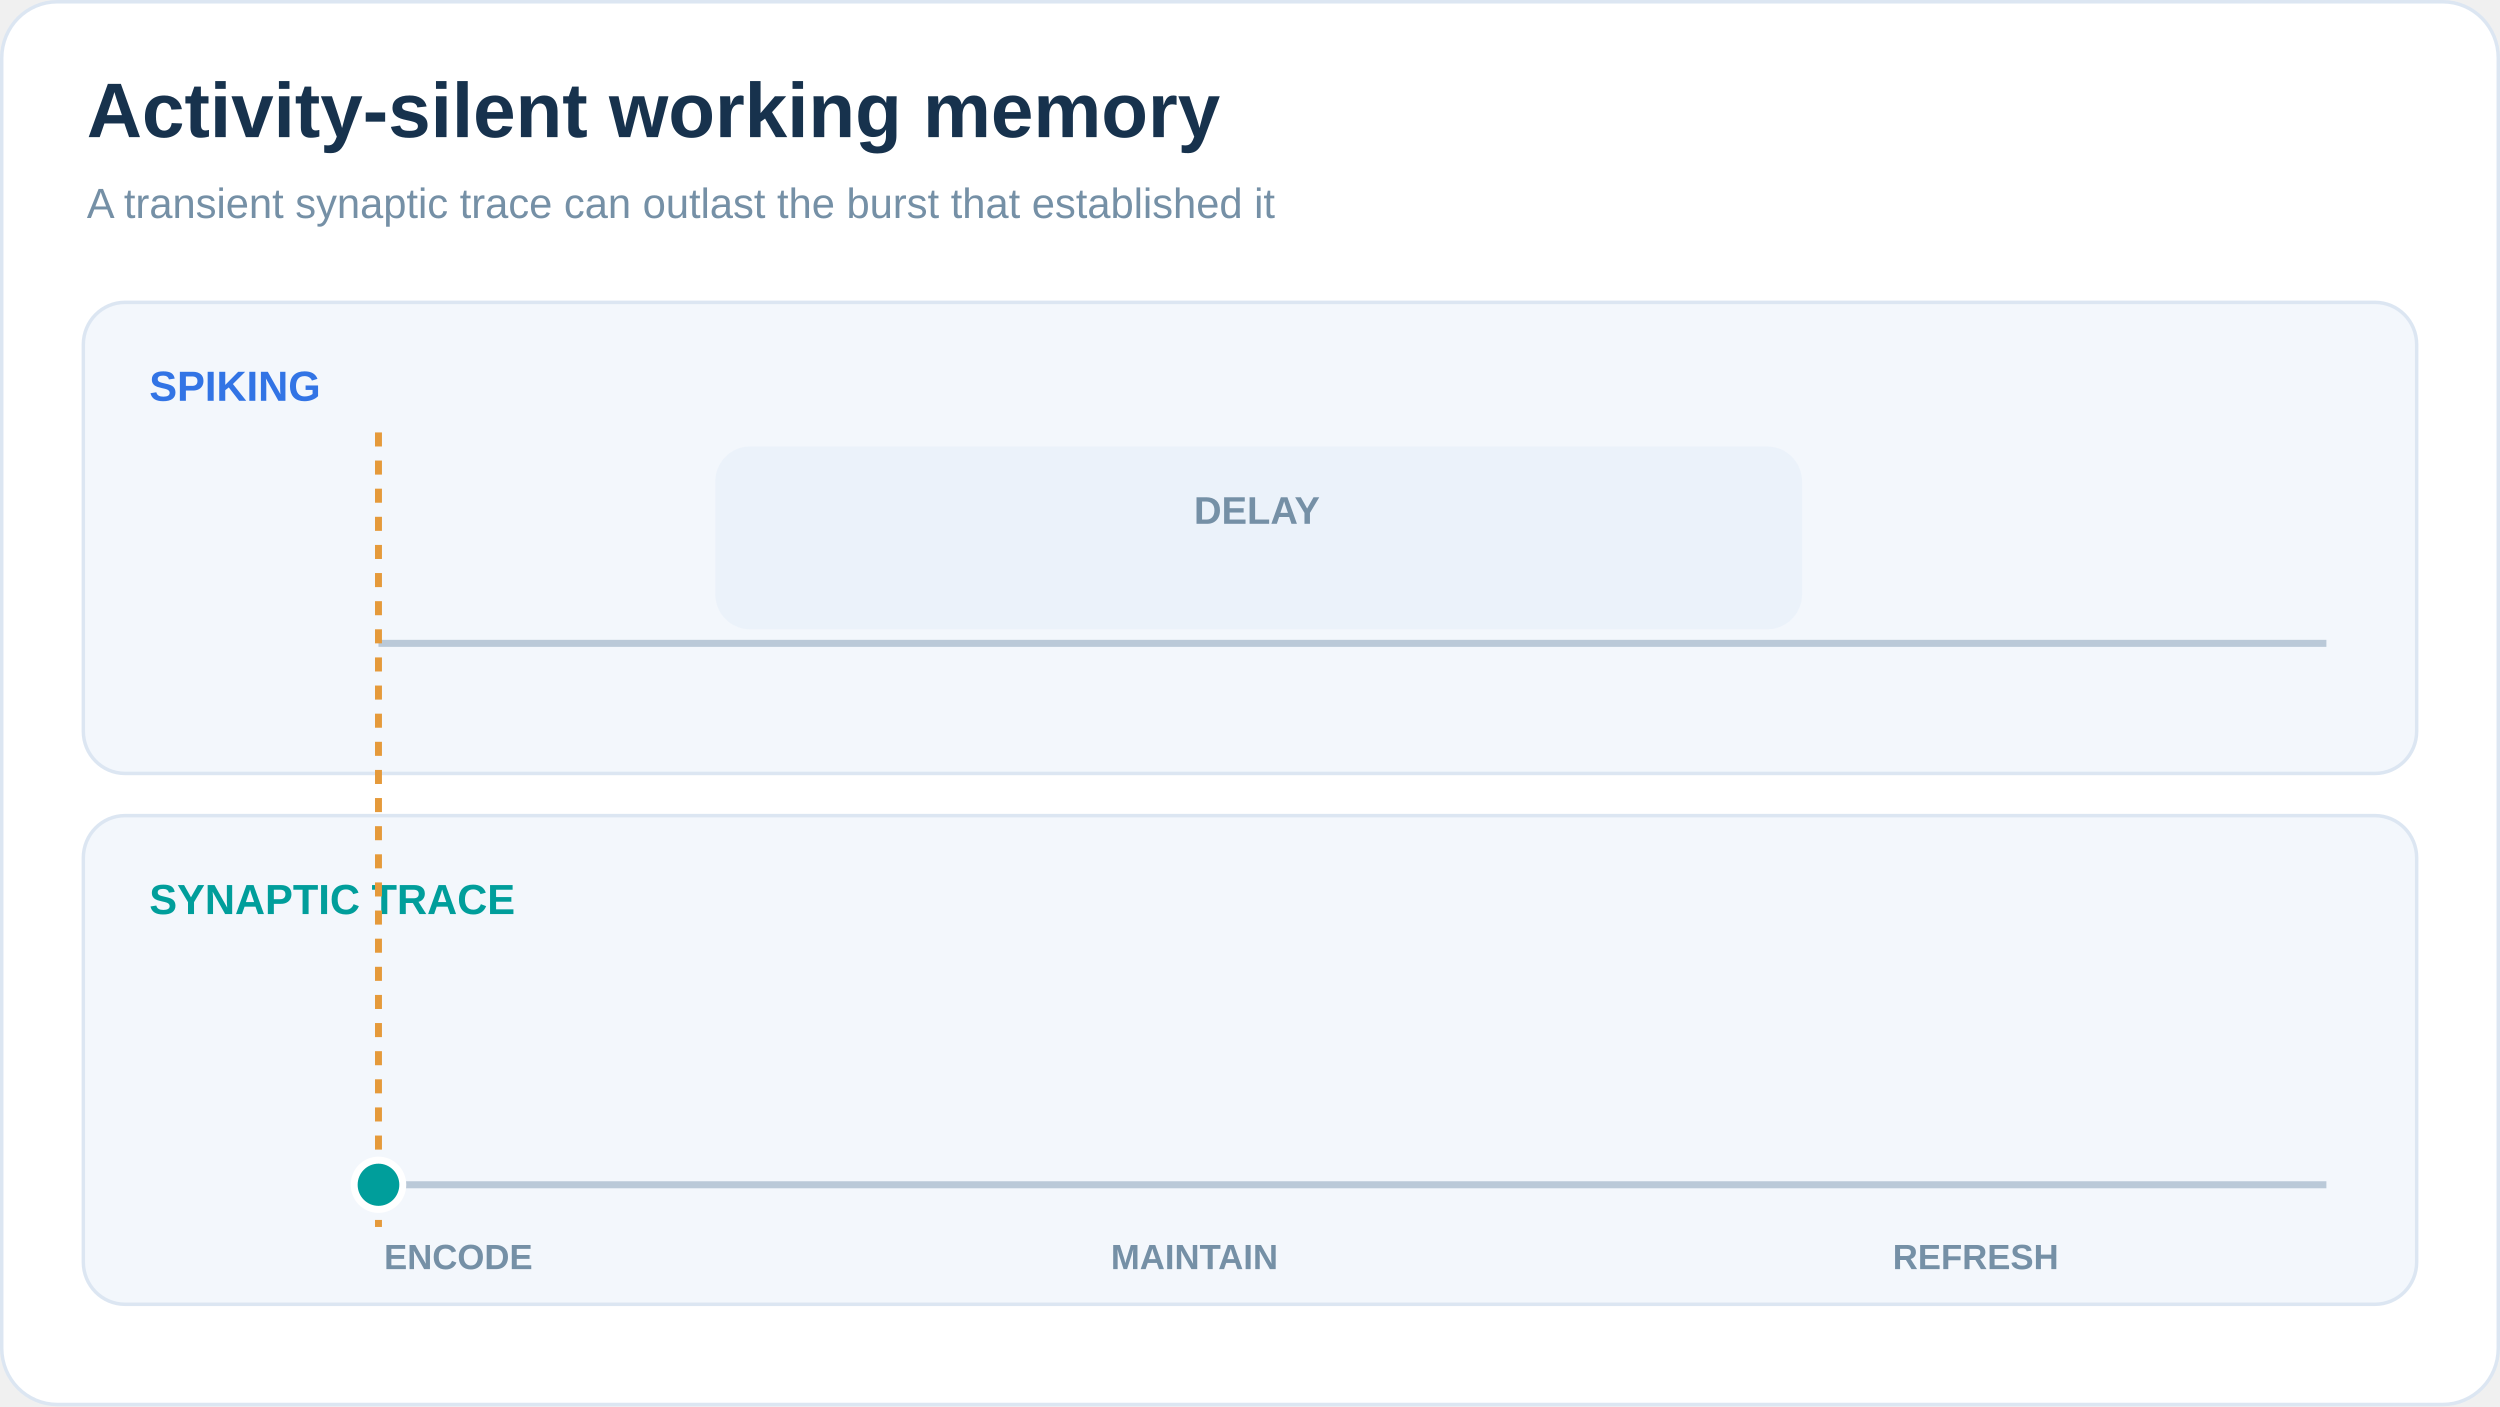
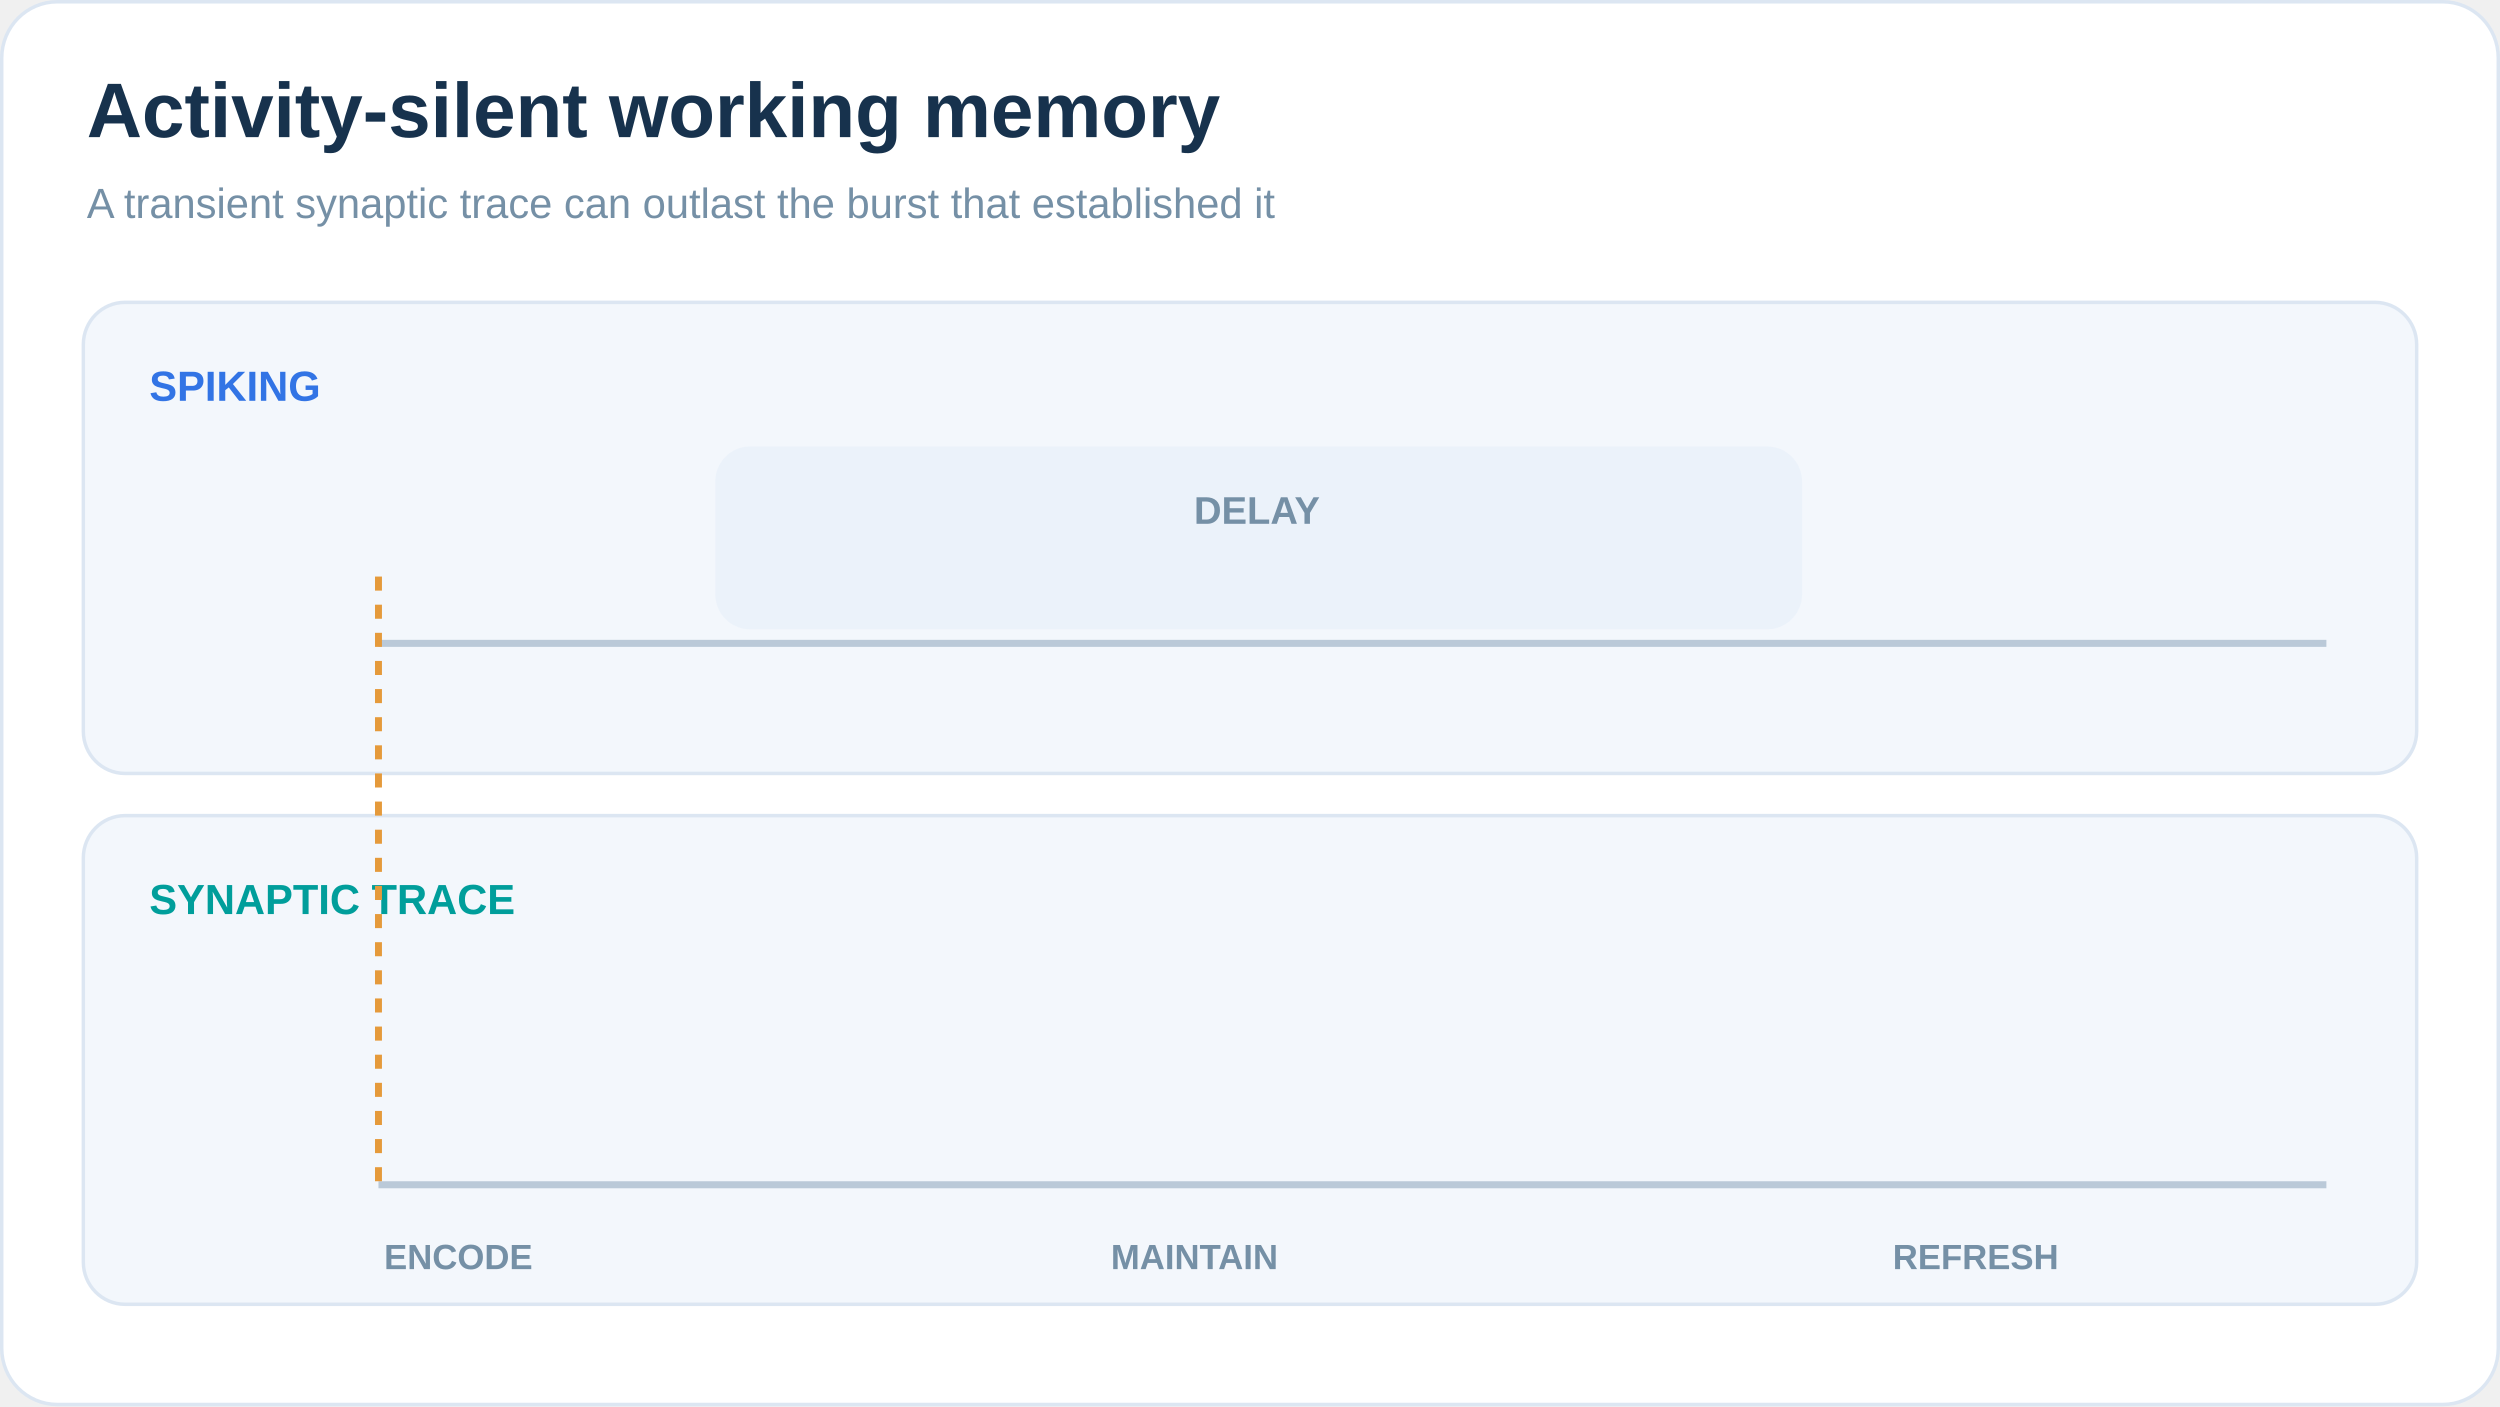
<svg xmlns="http://www.w3.org/2000/svg" width="640" height="360" viewBox="0 0 640 360" role="img" aria-label="Activity-silent working memory">
  <g transform="scale(0.8888889 0.9)">
    <rect x="0.5" y="0.5" width="719" height="399" rx="16" fill="#ffffff" stroke="#dce6f2" />
    <text x="25" y="39" fill="#17324d" font-size="22" font-family="Arial,sans-serif" font-weight="700">Activity-silent working memory</text>
    <text x="25" y="62" fill="#7590a6" font-size="12" font-family="Arial,sans-serif">A transient synaptic trace can outlast the burst that established it</text>
    <rect x="24" y="86" width="672" height="134" rx="12" fill="#f3f7fc" stroke="#dce6f2" />
    <rect x="24" y="232" width="672" height="139" rx="12" fill="#f3f7fc" stroke="#dce6f2" />
    <text x="43" y="114" text-anchor="start" fill="#3274e5" font-size="12" font-weight="700" font-family="Arial,sans-serif">SPIKING</text>
    <text x="43" y="260" text-anchor="start" fill="#009e9b" font-size="12" font-weight="700" font-family="Arial,sans-serif">SYNAPTIC TRACE</text>
    <line x1="109" y1="183" x2="670" y2="183" stroke="#bac9d8" stroke-width="2" />
    <line x1="109" y1="337" x2="670" y2="337" stroke="#bac9d8" stroke-width="2" />
    <rect x="206" y="127" width="313" height="52" rx="10" fill="#e6eff9" opacity=".6" />
    <text x="362" y="149" text-anchor="middle" fill="#7590a6" font-size="11" font-weight="700" font-family="Arial,sans-serif">DELAY</text>
    <defs>
      <clipPath id="reveal">
        <rect x="109" y="91" width="0" height="270">
          <animate attributeName="width" dur="12s" repeatCount="indefinite" values="0;561" />
        </rect>
      </clipPath>
    </defs>
    <g clip-path="url(#reveal)">
      <line x1="133" y1="183" x2="133" y2="153" stroke="#3274e5" stroke-width="4" stroke-linecap="round" />
      <line x1="143" y1="183" x2="143" y2="132" stroke="#3274e5" stroke-width="4" stroke-linecap="round" />
      <line x1="154" y1="183" x2="154" y2="147" stroke="#3274e5" stroke-width="4" stroke-linecap="round" />
      <line x1="165" y1="183" x2="165" y2="127" stroke="#3274e5" stroke-width="4" stroke-linecap="round" />
      <line x1="184" y1="183" x2="184" y2="162" stroke="#3274e5" stroke-width="4" stroke-linecap="round" />
      <line x1="552" y1="183" x2="552" y2="138" stroke="#3274e5" stroke-width="4" stroke-linecap="round" />
      <line x1="563" y1="183" x2="563" y2="129" stroke="#3274e5" stroke-width="4" stroke-linecap="round" />
      <line x1="574" y1="183" x2="574" y2="155" stroke="#3274e5" stroke-width="4" stroke-linecap="round" />
      <line x1="588" y1="183" x2="588" y2="134" stroke="#3274e5" stroke-width="4" stroke-linecap="round" />
      <line x1="605" y1="183" x2="605" y2="160" stroke="#3274e5" stroke-width="4" stroke-linecap="round" />
      <polyline points="109,333 128,333 145,265 177,264 214,281 279,292 346,302 424,310 505,318 540,317 553,264 570,262 613,274 669,289" fill="none" stroke="#009e9b" stroke-width="5" stroke-linecap="round" stroke-linejoin="round" />
    </g>
-     <line x1="109" y1="123" x2="109" y2="349" stroke="#e59a3b" stroke-width="2" stroke-dasharray="4 4">
+     <line x1="109" y1="164" x2="109" y2="337" stroke="#e59a3b" stroke-width="2" stroke-dasharray="4 4">
      <animate attributeName="x1" values="109;670" dur="12s" repeatCount="indefinite" />
      <animate attributeName="x2" values="109;670" dur="12s" repeatCount="indefinite" />
    </line>
-     <circle cx="109" cy="337" r="7" fill="#009e9b" stroke="white" stroke-width="2">
-       <animateMotion dur="12s" repeatCount="indefinite" path="M 0 0 L 19 -4 L 36 -72 L 68 -73 L 105 -56 L 170 -45 L 237 -35 L 315 -27 L 396 -19 L 431 -20 L 444 -73 L 461 -75 L 504 -63 L 560 -48" />
-     </circle>
    <text x="132" y="361" text-anchor="middle" fill="#7590a6" font-size="10" font-weight="700" font-family="Arial,sans-serif">ENCODE</text>
    <text x="344" y="361" text-anchor="middle" fill="#7590a6" font-size="10" font-weight="700" font-family="Arial,sans-serif">MAINTAIN</text>
    <text x="569" y="361" text-anchor="middle" fill="#7590a6" font-size="10" font-weight="700" font-family="Arial,sans-serif">REFRESH</text>
  </g>
</svg>
